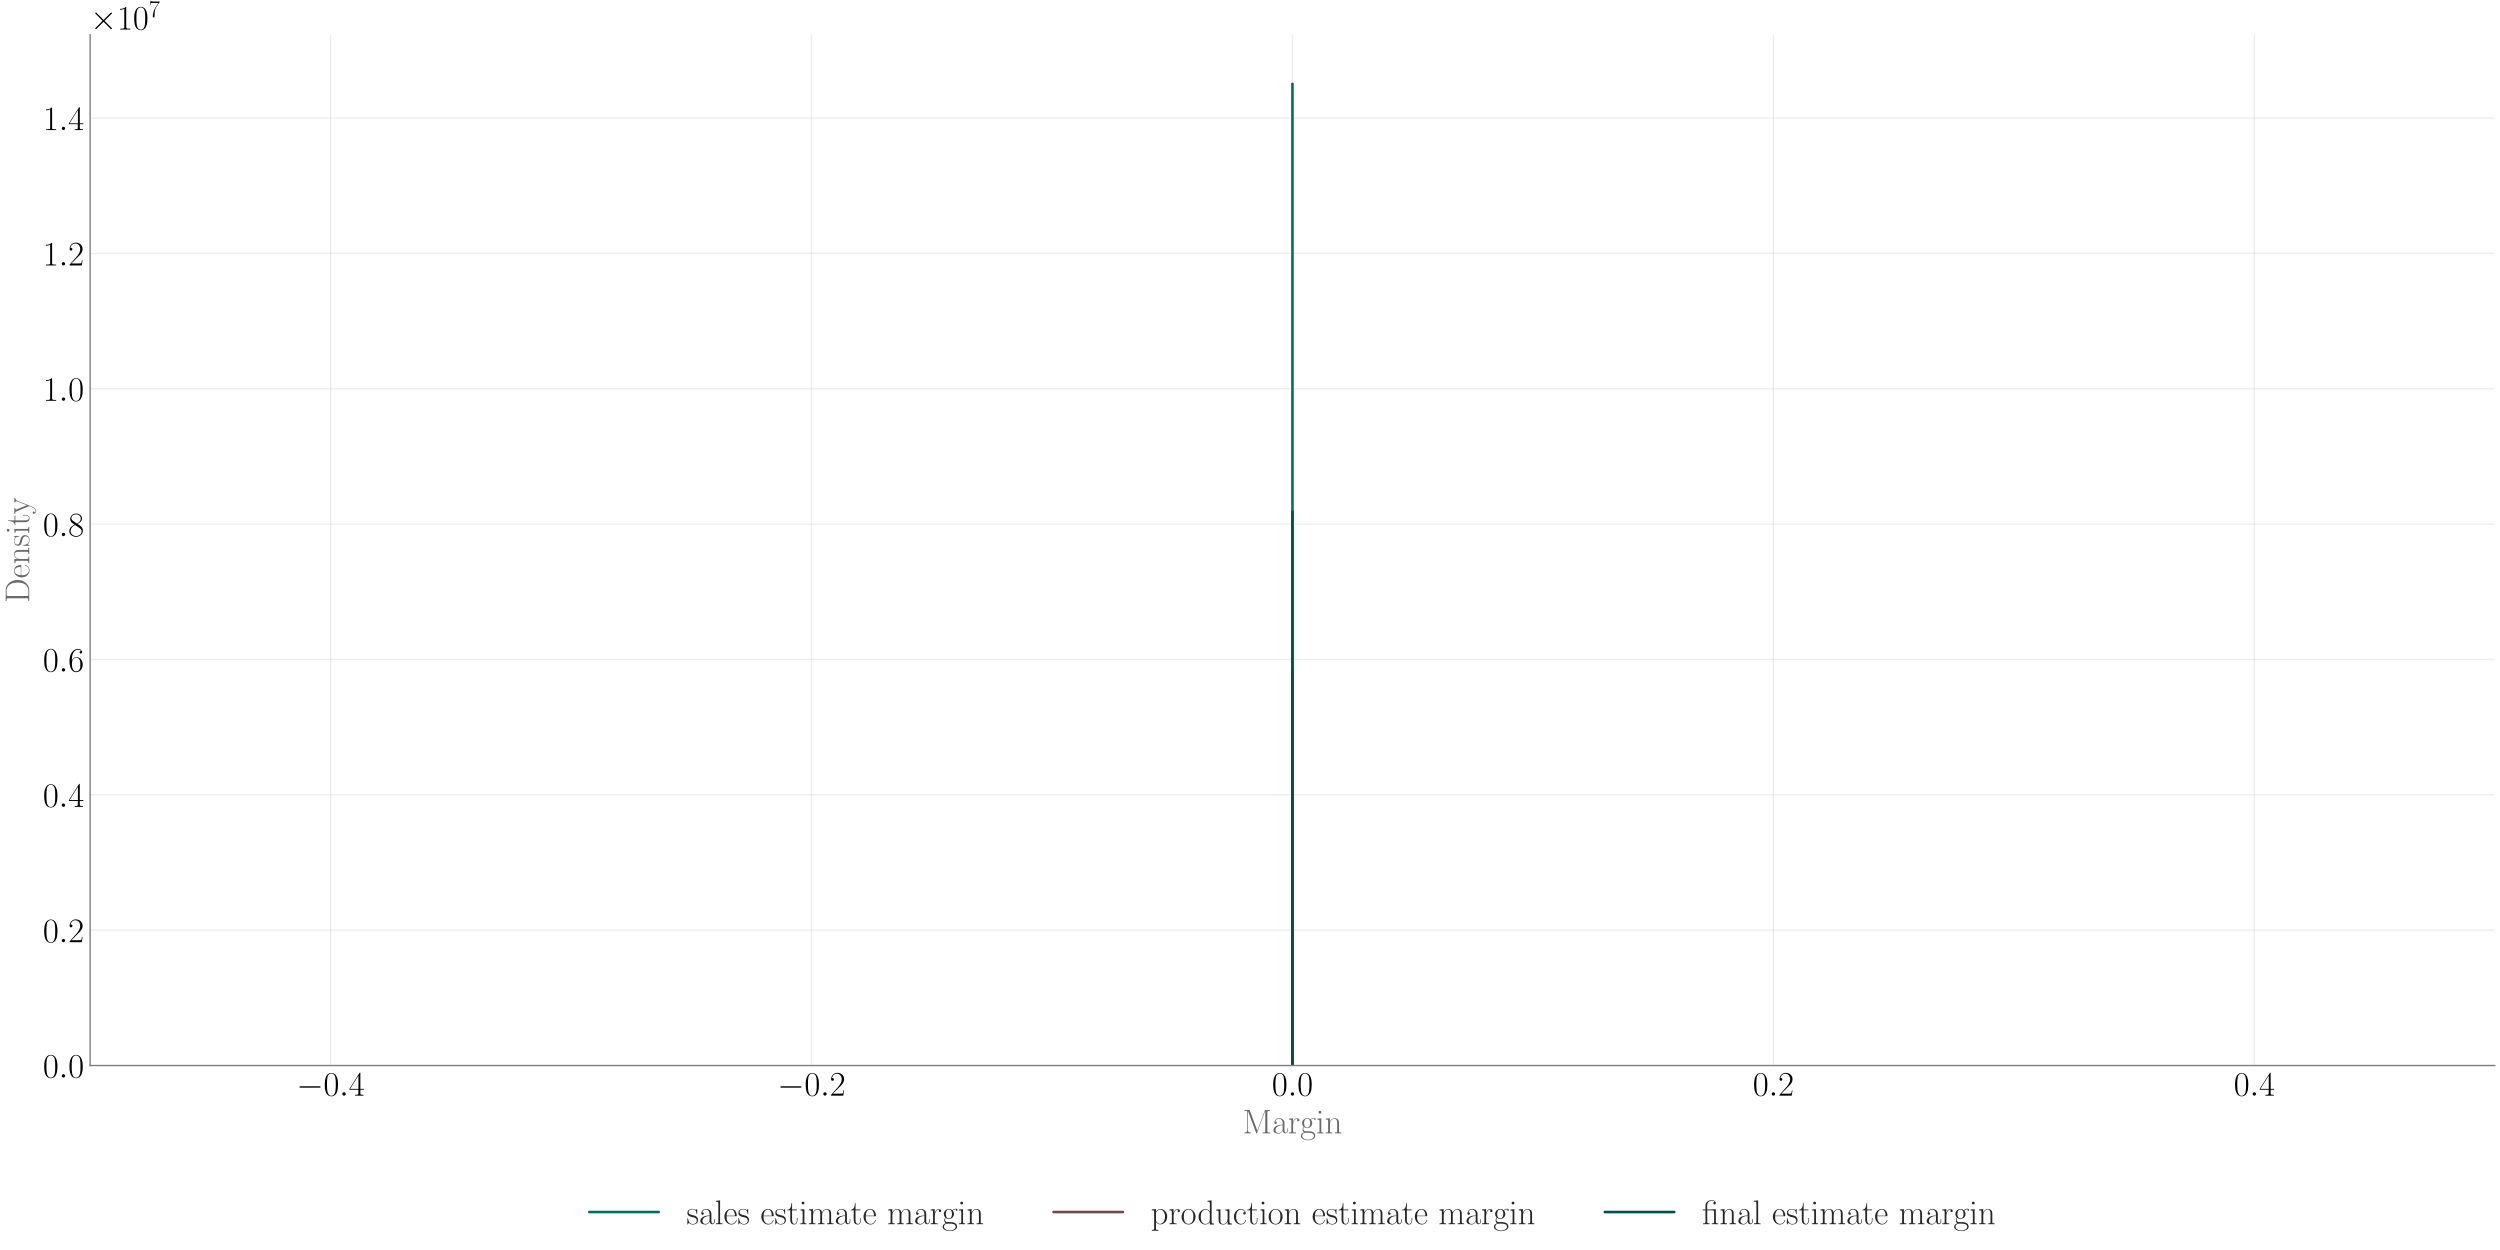
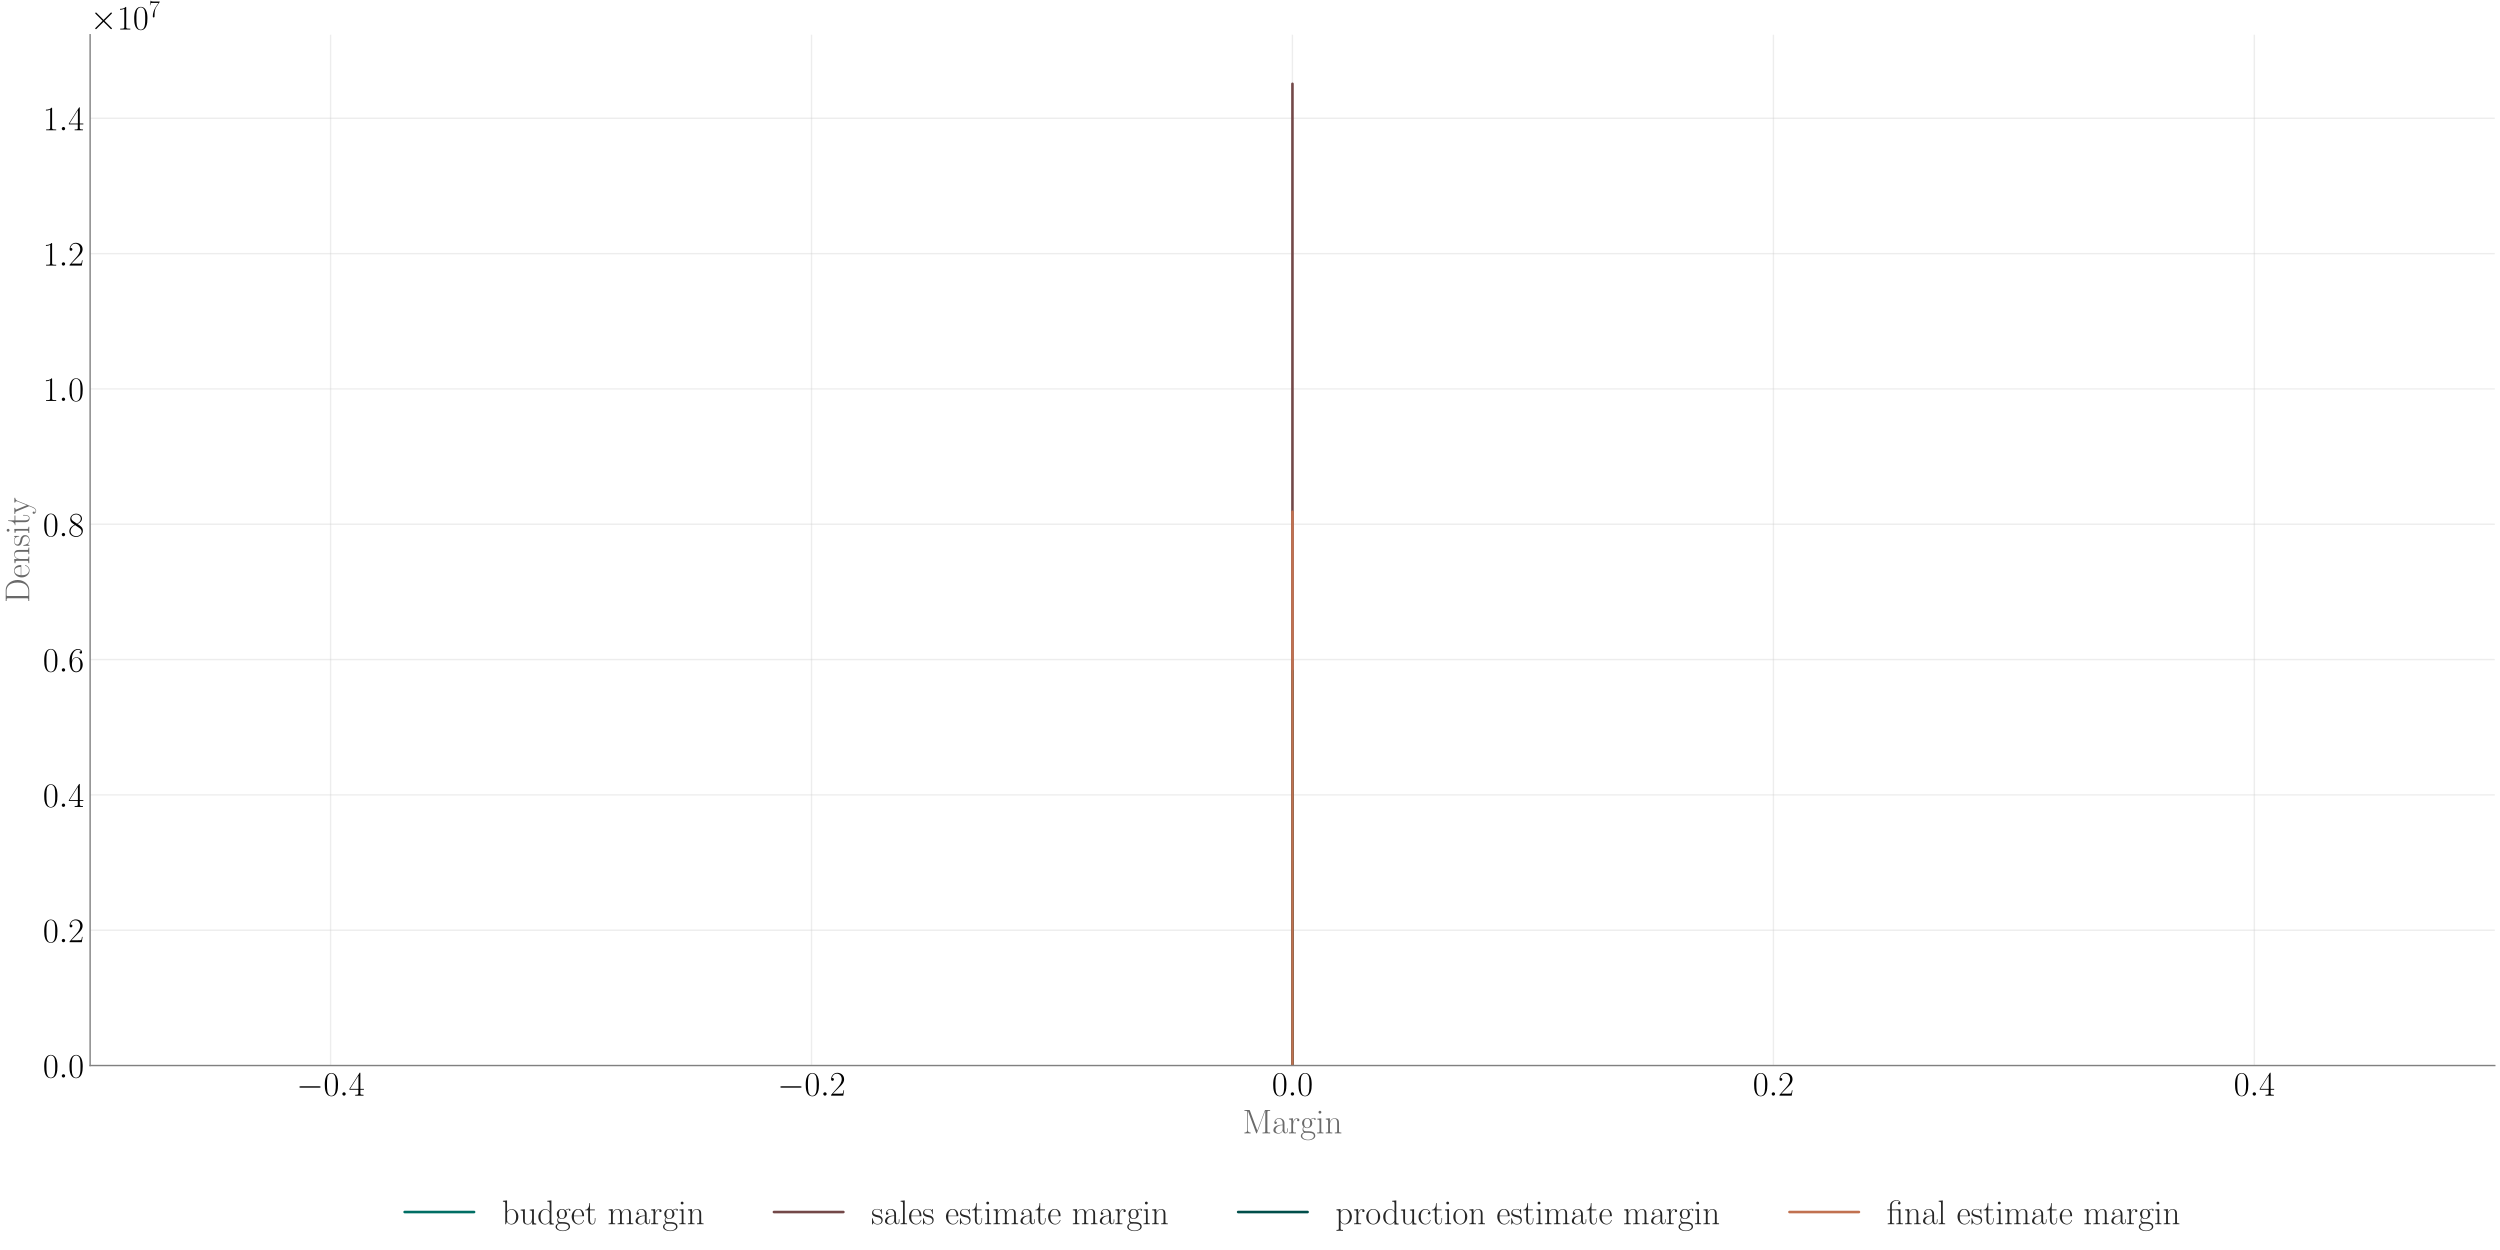
<svg xmlns="http://www.w3.org/2000/svg" xmlns:xlink="http://www.w3.org/1999/xlink" width="1440pt" height="720pt" viewBox="0 0 1440 720" version="1.1">
  <defs>
    <style type="text/css">*{stroke-linejoin: round; stroke-linecap: butt}</style>
  </defs>
  <g id="figure_1">
    <g id="patch_1">
      <path d="M 0 720  L 1440 720  L 1440 0  L 0 0  z " style="fill: #ffffff" />
    </g>
    <g id="axes_1">
      <g id="patch_2">
        <path d="M 51.908 613.75  L 1437 613.75  L 1437 20.004  L 51.908 20.004  z " style="fill: #ffffff" />
      </g>
      <g id="matplotlib.axis_1">
        <g id="xtick_1">
          <g id="line2d_1">
-             <path d="M 190.418 613.75  L 190.418 20.004  " clip-path="url(#p218912e0bc)" style="fill: none; stroke: #cccccc; stroke-opacity: 0.35; stroke-width: 0.8; stroke-linecap: round" />
+             <path d="M 190.418 613.75  L 190.418 20.004  " clip-path="url(#p9f48183633)" style="fill: none; stroke: #cccccc; stroke-opacity: 0.35; stroke-width: 0.8; stroke-linecap: round" />
          </g>
          <g id="text_1">
            <g transform="translate(170.8211 631.0865) scale(0.2 -0.2)">
              <defs>
                <path id="CMSY10-0" d="M 4218 1472  C 4326 1472 4442 1472 4442 1600  C 4442 1728 4326 1728 4218 1728  L 755 1728  C 646 1728 531 1728 531 1600  C 531 1472 646 1472 755 1472  L 4218 1472  z " transform="scale(0.015625)" />
                <path id="CMR17-30" d="M 2688 2025  C 2688 2416 2682 3080 2413 3591  C 2176 4039 1798 4198 1466 4198  C 1158 4198 768 4058 525 3597  C 269 3118 243 2524 243 2025  C 243 1661 250 1106 448 619  C 723 -39 1216 -128 1466 -128  C 1760 -128 2208 -7 2470 600  C 2662 1042 2688 1559 2688 2025  z M 1466 -26  C 1056 -26 813 325 723 812  C 653 1188 653 1738 653 2096  C 653 2588 653 2997 736 3387  C 858 3929 1216 4096 1466 4096  C 1728 4096 2067 3923 2189 3400  C 2272 3036 2278 2607 2278 2096  C 2278 1680 2278 1169 2202 792  C 2067 95 1690 -26 1466 -26  z " transform="scale(0.015625)" />
                <path id="CMMI12-3a" d="M 1178 307  C 1178 492 1024 619 870 619  C 685 619 557 466 557 313  C 557 128 710 0 864 0  C 1050 0 1178 153 1178 307  z " transform="scale(0.015625)" />
                <path id="CMR17-34" d="M 2150 4122  C 2150 4256 2144 4256 2029 4256  L 128 1254  L 128 1088  L 1779 1088  L 1779 457  C 1779 224 1766 160 1318 160  L 1197 160  L 1197 0  C 1402 0 1747 0 1965 0  C 2182 0 2528 0 2733 0  L 2733 160  L 2611 160  C 2163 160 2150 224 2150 457  L 2150 1088  L 2803 1088  L 2803 1254  L 2150 1254  L 2150 4122  z M 1798 3703  L 1798 1254  L 256 1254  L 1798 3703  z " transform="scale(0.015625)" />
              </defs>
              <use xlink:href="#CMSY10-0" transform="scale(0.996264)" />
              <use xlink:href="#CMR17-30" transform="translate(77.48747 0) scale(0.996264)" />
              <use xlink:href="#CMMI12-3a" transform="translate(123.1779 0) scale(0.996264)" />
              <use xlink:href="#CMR17-34" transform="translate(150.2751 0) scale(0.996264)" />
            </g>
          </g>
        </g>
        <g id="xtick_2">
          <g id="line2d_2">
-             <path d="M 467.436 613.75  L 467.436 20.004  " clip-path="url(#p218912e0bc)" style="fill: none; stroke: #cccccc; stroke-opacity: 0.35; stroke-width: 0.8; stroke-linecap: round" />
+             <path d="M 467.436 613.75  L 467.436 20.004  " clip-path="url(#p9f48183633)" style="fill: none; stroke: #cccccc; stroke-opacity: 0.35; stroke-width: 0.8; stroke-linecap: round" />
          </g>
          <g id="text_2">
            <g transform="translate(447.8393 631.0865) scale(0.2 -0.2)">
              <defs>
                <path id="CMR17-32" d="M 2669 989  L 2554 989  C 2490 536 2438 459 2413 420  C 2381 369 1920 369 1830 369  L 602 369  C 832 619 1280 1072 1824 1597  C 2214 1967 2669 2402 2669 3035  C 2669 3790 2067 4224 1395 4224  C 691 4224 262 3604 262 3030  C 262 2780 448 2748 525 2748  C 589 2748 781 2787 781 3010  C 781 3207 614 3264 525 3264  C 486 3264 448 3258 422 3245  C 544 3790 915 4058 1306 4058  C 1862 4058 2227 3617 2227 3035  C 2227 2479 1901 2000 1536 1584  L 262 146  L 262 0  L 2515 0  L 2669 989  z " transform="scale(0.015625)" />
              </defs>
              <use xlink:href="#CMSY10-0" transform="scale(0.996264)" />
              <use xlink:href="#CMR17-30" transform="translate(77.48747 0) scale(0.996264)" />
              <use xlink:href="#CMMI12-3a" transform="translate(123.1779 0) scale(0.996264)" />
              <use xlink:href="#CMR17-32" transform="translate(150.2751 0) scale(0.996264)" />
            </g>
          </g>
        </g>
        <g id="xtick_3">
          <g id="line2d_3">
-             <path d="M 744.454 613.75  L 744.454 20.004  " clip-path="url(#p218912e0bc)" style="fill: none; stroke: #cccccc; stroke-opacity: 0.35; stroke-width: 0.8; stroke-linecap: round" />
+             <path d="M 744.454 613.75  L 744.454 20.004  " clip-path="url(#p9f48183633)" style="fill: none; stroke: #cccccc; stroke-opacity: 0.35; stroke-width: 0.8; stroke-linecap: round" />
          </g>
          <g id="text_3">
            <g transform="translate(732.6063 631.0865) scale(0.2 -0.2)">
              <use xlink:href="#CMR17-30" transform="scale(0.996264)" />
              <use xlink:href="#CMMI12-3a" transform="translate(45.69048 0) scale(0.996264)" />
              <use xlink:href="#CMR17-30" transform="translate(72.78765 0) scale(0.996264)" />
            </g>
          </g>
        </g>
        <g id="xtick_4">
          <g id="line2d_4">
-             <path d="M 1021.472 613.75  L 1021.472 20.004  " clip-path="url(#p218912e0bc)" style="fill: none; stroke: #cccccc; stroke-opacity: 0.35; stroke-width: 0.8; stroke-linecap: round" />
+             <path d="M 1021.472 613.75  L 1021.472 20.004  " clip-path="url(#p9f48183633)" style="fill: none; stroke: #cccccc; stroke-opacity: 0.35; stroke-width: 0.8; stroke-linecap: round" />
          </g>
          <g id="text_4">
            <g transform="translate(1009.625 631.0865) scale(0.2 -0.2)">
              <use xlink:href="#CMR17-30" transform="scale(0.996264)" />
              <use xlink:href="#CMMI12-3a" transform="translate(45.69048 0) scale(0.996264)" />
              <use xlink:href="#CMR17-32" transform="translate(72.78765 0) scale(0.996264)" />
            </g>
          </g>
        </g>
        <g id="xtick_5">
          <g id="line2d_5">
-             <path d="M 1298.491 613.75  L 1298.491 20.004  " clip-path="url(#p218912e0bc)" style="fill: none; stroke: #cccccc; stroke-opacity: 0.35; stroke-width: 0.8; stroke-linecap: round" />
+             <path d="M 1298.491 613.75  L 1298.491 20.004  " clip-path="url(#p9f48183633)" style="fill: none; stroke: #cccccc; stroke-opacity: 0.35; stroke-width: 0.8; stroke-linecap: round" />
          </g>
          <g id="text_5">
            <g transform="translate(1286.643 631.0865) scale(0.2 -0.2)">
              <use xlink:href="#CMR17-30" transform="scale(0.996264)" />
              <use xlink:href="#CMMI12-3a" transform="translate(45.69048 0) scale(0.996264)" />
              <use xlink:href="#CMR17-34" transform="translate(72.78765 0) scale(0.996264)" />
            </g>
          </g>
        </g>
        <g id="text_6">
          <g style="fill: #696969" transform="translate(715.7426 652.7992) scale(0.2 -0.2)">
            <defs>
              <path id="CMR17-4d" d="M 1338 4224  C 1299 4320 1293 4320 1158 4320  L 339 4320  L 339 4160  C 781 4160 851 4160 851 3875  L 851 610  C 851 451 851 153 339 153  L 339 -13  C 486 0 755 0 915 0  C 1075 0 1344 0 1491 -13  L 1491 153  C 979 153 979 451 979 610  L 979 4135  L 986 4135  L 2490 89  C 2515 25 2528 -13 2579 -13  C 2630 -13 2643 25 2669 89  L 4186 4166  L 4192 4166  L 4192 438  C 4192 153 4122 153 3680 153  L 3680 -13  C 3853 0 4198 0 4384 0  C 4570 0 4922 0 5094 -13  L 5094 153  C 4653 153 4582 153 4582 438  L 4582 3875  C 4582 4160 4653 4160 5094 4160  L 5094 4320  L 4282 4320  C 4147 4320 4141 4314 4102 4218  L 2720 502  L 1338 4224  z " transform="scale(0.015625)" />
              <path id="CMR17-61" d="M 2304 1653  C 2304 2072 2304 2294 2035 2543  C 1798 2752 1523 2816 1306 2816  C 800 2816 435 2407 435 1971  C 435 1728 627 1728 666 1728  C 749 1728 896 1778 896 1954  C 896 2112 774 2181 666 2181  C 640 2181 608 2174 589 2168  C 723 2592 1069 2714 1293 2714  C 1613 2714 1965 2429 1965 1885  L 1965 1600  C 1587 1600 1133 1549 774 1357  C 371 1133 256 813 256 570  C 256 77 832 -64 1171 -64  C 1523 -64 1850 139 1990 511  C 2003 233 2182 -18 2464 -18  C 2598 -18 2938 70 2938 567  L 2938 920  L 2822 920  L 2822 562  C 2822 178 2650 128 2566 128  C 2304 128 2304 458 2304 738  L 2304 1653  z M 1965 870  C 1965 317 1568 38 1216 38  C 896 38 646 275 646 570  C 646 761 730 1100 1101 1305  C 1408 1478 1760 1504 1965 1504  L 1965 870  z " transform="scale(0.015625)" />
              <path id="CMR17-72" d="M 960 1497  C 960 2112 1222 2688 1702 2688  C 1747 2688 1792 2682 1837 2662  C 1837 2662 1696 2617 1696 2452  C 1696 2298 1818 2234 1914 2234  C 1990 2234 2131 2279 2131 2458  C 2131 2663 1926 2790 1709 2790  C 1222 2790 1011 2317 947 2093  L 941 2093  L 941 2790  L 198 2720  L 198 2554  C 576 2554 634 2515 634 2208  L 634 428  C 634 184 608 153 198 153  L 198 -13  C 352 0 646 0 813 0  C 998 0 1325 0 1498 -13  L 1498 153  C 1037 153 960 153 960 440  L 960 1497  z " transform="scale(0.015625)" />
              <path id="CMR17-67" d="M 710 1164  C 832 1068 1043 960 1299 960  C 1805 960 2240 1357 2240 1888  C 2240 2054 2189 2310 1997 2509  C 2176 2692 2438 2752 2586 2752  C 2611 2752 2650 2752 2682 2734  C 2656 2728 2598 2703 2598 2605  C 2598 2527 2656 2471 2739 2471  C 2835 2471 2886 2533 2886 2614  C 2886 2731 2790 2854 2586 2854  C 2330 2854 2106 2738 1926 2580  C 1734 2753 1504 2816 1299 2816  C 794 2816 358 2419 358 1888  C 358 1522 570 1292 634 1228  C 442 1004 442 743 442 711  C 442 545 506 302 723 168  C 390 85 128 -169 128 -486  C 128 -943 736 -1280 1466 -1280  C 2170 -1280 2803 -956 2803 -479  C 2803 384 1856 384 1363 384  C 1216 384 954 384 922 391  C 723 423 589 602 589 826  C 589 883 589 1024 710 1164  z M 1299 1068  C 736 1068 736 1760 736 1889  C 736 2016 736 2708 1299 2708  C 1862 2708 1862 2016 1862 1889  C 1862 1760 1862 1068 1299 1068  z M 1466 -1171  C 826 -1171 384 -835 384 -486  C 384 -289 493 -105 634 -4  C 794 104 858 104 1293 104  C 1818 104 2547 104 2547 -486  C 2547 -835 2106 -1171 1466 -1171  z " transform="scale(0.015625)" />
              <path id="CMR17-69" d="M 992 3909  C 992 4049 877 4170 730 4170  C 589 4170 467 4056 467 3909  C 467 3769 582 3648 730 3648  C 870 3648 992 3763 992 3909  z M 243 2706  L 243 2541  C 602 2541 653 2502 653 2197  L 653 427  C 653 184 627 153 218 153  L 218 -13  C 371 0 646 0 806 0  C 960 0 1222 0 1370 -13  L 1370 153  C 992 153 979 191 979 420  L 979 2776  L 243 2706  z " transform="scale(0.015625)" />
              <path id="CMR17-6e" d="M 2656 1933  C 2656 2259 2592 2790 1837 2790  C 1331 2790 1069 2400 973 2144  L 966 2144  L 966 2790  L 211 2720  L 211 2554  C 589 2554 646 2515 646 2208  L 646 428  C 646 184 621 153 211 153  L 211 -13  C 365 0 646 0 813 0  C 979 0 1267 0 1421 -13  L 1421 153  C 1011 153 986 178 986 428  L 986 1658  C 986 2247 1344 2688 1792 2688  C 2266 2688 2317 2266 2317 1958  L 2317 428  C 2317 184 2291 153 1882 153  L 1882 -13  C 2035 0 2317 0 2483 0  C 2650 0 2938 0 3091 -13  L 3091 153  C 2682 153 2656 178 2656 428  L 2656 1933  z " transform="scale(0.015625)" />
            </defs>
            <use xlink:href="#CMR17-4d" transform="scale(0.996264)" />
            <use xlink:href="#CMR17-61" transform="translate(84.68694 0) scale(0.996264)" />
            <use xlink:href="#CMR17-72" transform="translate(130.3774 0) scale(0.996264)" />
            <use xlink:href="#CMR17-67" transform="translate(165.6582 0) scale(0.996264)" />
            <use xlink:href="#CMR17-69" transform="translate(211.3487 0) scale(0.996264)" />
            <use xlink:href="#CMR17-6e" transform="translate(236.2197 0) scale(0.996264)" />
          </g>
        </g>
      </g>
      <g id="matplotlib.axis_2">
        <g id="ytick_1">
          <g id="line2d_6">
-             <path d="M 51.908 613.75  L 1437 613.75  " clip-path="url(#p218912e0bc)" style="fill: none; stroke: #cccccc; stroke-opacity: 0.35; stroke-width: 0.8; stroke-linecap: round" />
+             <path d="M 51.908 613.75  L 1437 613.75  " clip-path="url(#p9f48183633)" style="fill: none; stroke: #cccccc; stroke-opacity: 0.35; stroke-width: 0.8; stroke-linecap: round" />
          </g>
          <g id="text_7">
            <g transform="translate(24.71287 620.6681) scale(0.2 -0.2)">
              <use xlink:href="#CMR17-30" transform="scale(0.996264)" />
              <use xlink:href="#CMMI12-3a" transform="translate(45.69048 0) scale(0.996264)" />
              <use xlink:href="#CMR17-30" transform="translate(72.78765 0) scale(0.996264)" />
            </g>
          </g>
        </g>
        <g id="ytick_2">
          <g id="line2d_7">
-             <path d="M 51.908 535.788  L 1437 535.788  " clip-path="url(#p218912e0bc)" style="fill: none; stroke: #cccccc; stroke-opacity: 0.35; stroke-width: 0.8; stroke-linecap: round" />
+             <path d="M 51.908 535.804  L 1437 535.804  " clip-path="url(#p9f48183633)" style="fill: none; stroke: #cccccc; stroke-opacity: 0.35; stroke-width: 0.8; stroke-linecap: round" />
          </g>
          <g id="text_8">
-             <g transform="translate(24.71287 542.7062) scale(0.2 -0.2)">
+             <g transform="translate(24.71287 542.7229) scale(0.2 -0.2)">
              <use xlink:href="#CMR17-30" transform="scale(0.996264)" />
              <use xlink:href="#CMMI12-3a" transform="translate(45.69048 0) scale(0.996264)" />
              <use xlink:href="#CMR17-32" transform="translate(72.78765 0) scale(0.996264)" />
            </g>
          </g>
        </g>
        <g id="ytick_3">
          <g id="line2d_8">
-             <path d="M 51.908 457.826  L 1437 457.826  " clip-path="url(#p218912e0bc)" style="fill: none; stroke: #cccccc; stroke-opacity: 0.35; stroke-width: 0.8; stroke-linecap: round" />
+             <path d="M 51.908 457.859  L 1437 457.859  " clip-path="url(#p9f48183633)" style="fill: none; stroke: #cccccc; stroke-opacity: 0.35; stroke-width: 0.8; stroke-linecap: round" />
          </g>
          <g id="text_9">
-             <g transform="translate(24.71287 464.7444) scale(0.2 -0.2)">
+             <g transform="translate(24.71287 464.7777) scale(0.2 -0.2)">
              <use xlink:href="#CMR17-30" transform="scale(0.996264)" />
              <use xlink:href="#CMMI12-3a" transform="translate(45.69048 0) scale(0.996264)" />
              <use xlink:href="#CMR17-34" transform="translate(72.78765 0) scale(0.996264)" />
            </g>
          </g>
        </g>
        <g id="ytick_4">
          <g id="line2d_9">
-             <path d="M 51.908 379.864  L 1437 379.864  " clip-path="url(#p218912e0bc)" style="fill: none; stroke: #cccccc; stroke-opacity: 0.35; stroke-width: 0.8; stroke-linecap: round" />
+             <path d="M 51.908 379.914  L 1437 379.914  " clip-path="url(#p9f48183633)" style="fill: none; stroke: #cccccc; stroke-opacity: 0.35; stroke-width: 0.8; stroke-linecap: round" />
          </g>
          <g id="text_10">
-             <g transform="translate(24.71287 386.7826) scale(0.2 -0.2)">
+             <g transform="translate(24.71287 386.8325) scale(0.2 -0.2)">
              <defs>
                <path id="CMR17-36" d="M 678 2176  C 678 3690 1395 4032 1811 4032  C 1946 4032 2272 4009 2400 3776  C 2298 3776 2106 3776 2106 3553  C 2106 3381 2246 3323 2336 3323  C 2394 3323 2566 3348 2566 3560  C 2566 3954 2246 4179 1805 4179  C 1043 4179 243 3390 243 1984  C 243 253 966 -128 1478 -128  C 2099 -128 2688 427 2688 1283  C 2688 2081 2170 2662 1517 2662  C 1126 2662 838 2407 678 1960  L 678 2176  z M 1478 25  C 691 25 691 1200 691 1436  C 691 1896 909 2560 1504 2560  C 1613 2560 1926 2560 2138 2120  C 2253 1870 2253 1609 2253 1289  C 2253 944 2253 690 2118 434  C 1978 171 1773 25 1478 25  z " transform="scale(0.015625)" />
              </defs>
              <use xlink:href="#CMR17-30" transform="scale(0.996264)" />
              <use xlink:href="#CMMI12-3a" transform="translate(45.69048 0) scale(0.996264)" />
              <use xlink:href="#CMR17-36" transform="translate(72.78765 0) scale(0.996264)" />
            </g>
          </g>
        </g>
        <g id="ytick_5">
          <g id="line2d_10">
-             <path d="M 51.908 301.902  L 1437 301.902  " clip-path="url(#p218912e0bc)" style="fill: none; stroke: #cccccc; stroke-opacity: 0.35; stroke-width: 0.8; stroke-linecap: round" />
+             <path d="M 51.908 301.969  L 1437 301.969  " clip-path="url(#p9f48183633)" style="fill: none; stroke: #cccccc; stroke-opacity: 0.35; stroke-width: 0.8; stroke-linecap: round" />
          </g>
          <g id="text_11">
-             <g transform="translate(24.71287 308.8208) scale(0.2 -0.2)">
+             <g transform="translate(24.71287 308.8873) scale(0.2 -0.2)">
              <defs>
                <path id="CMR17-38" d="M 1741 2264  C 2144 2467 2554 2773 2554 3263  C 2554 3841 1990 4179 1472 4179  C 890 4179 378 3759 378 3180  C 378 3021 416 2747 666 2505  C 730 2442 998 2251 1171 2130  C 883 1983 211 1634 211 934  C 211 279 838 -128 1459 -128  C 2144 -128 2720 362 2720 1010  C 2720 1590 2330 1857 2074 2029  L 1741 2264  z M 902 2822  C 851 2854 595 3051 595 3351  C 595 3739 998 4032 1459 4032  C 1965 4032 2336 3676 2336 3262  C 2336 2669 1670 2331 1638 2331  C 1632 2331 1626 2331 1574 2370  L 902 2822  z M 2080 1519  C 2176 1449 2483 1240 2483 851  C 2483 381 2010 25 1472 25  C 890 25 448 438 448 940  C 448 1443 838 1862 1280 2060  L 2080 1519  z " transform="scale(0.015625)" />
              </defs>
              <use xlink:href="#CMR17-30" transform="scale(0.996264)" />
              <use xlink:href="#CMMI12-3a" transform="translate(45.69048 0) scale(0.996264)" />
              <use xlink:href="#CMR17-38" transform="translate(72.78765 0) scale(0.996264)" />
            </g>
          </g>
        </g>
        <g id="ytick_6">
          <g id="line2d_11">
-             <path d="M 51.908 223.94  L 1437 223.94  " clip-path="url(#p218912e0bc)" style="fill: none; stroke: #cccccc; stroke-opacity: 0.35; stroke-width: 0.8; stroke-linecap: round" />
+             <path d="M 51.908 224.024  L 1437 224.024  " clip-path="url(#p9f48183633)" style="fill: none; stroke: #cccccc; stroke-opacity: 0.35; stroke-width: 0.8; stroke-linecap: round" />
          </g>
          <g id="text_12">
-             <g transform="translate(24.71287 230.859) scale(0.2 -0.2)">
+             <g transform="translate(24.71287 230.9421) scale(0.2 -0.2)">
              <defs>
                <path id="CMR17-31" d="M 1702 4058  C 1702 4192 1696 4192 1606 4192  C 1357 3916 979 3827 621 3827  C 602 3827 570 3827 563 3808  C 557 3795 557 3782 557 3648  C 755 3648 1088 3686 1344 3839  L 1344 461  C 1344 236 1331 160 781 160  L 589 160  L 589 0  C 896 0 1216 0 1523 0  C 1830 0 2150 0 2458 0  L 2458 160  L 2266 160  C 1715 160 1702 230 1702 458  L 1702 4058  z " transform="scale(0.015625)" />
              </defs>
              <use xlink:href="#CMR17-31" transform="scale(0.996264)" />
              <use xlink:href="#CMMI12-3a" transform="translate(45.69048 0) scale(0.996264)" />
              <use xlink:href="#CMR17-30" transform="translate(72.78765 0) scale(0.996264)" />
            </g>
          </g>
        </g>
        <g id="ytick_7">
          <g id="line2d_12">
-             <path d="M 51.908 145.979  L 1437 145.979  " clip-path="url(#p218912e0bc)" style="fill: none; stroke: #cccccc; stroke-opacity: 0.35; stroke-width: 0.8; stroke-linecap: round" />
+             <path d="M 51.908 146.078  L 1437 146.078  " clip-path="url(#p9f48183633)" style="fill: none; stroke: #cccccc; stroke-opacity: 0.35; stroke-width: 0.8; stroke-linecap: round" />
          </g>
          <g id="text_13">
-             <g transform="translate(24.71287 152.8972) scale(0.2 -0.2)">
+             <g transform="translate(24.71287 152.9969) scale(0.2 -0.2)">
              <use xlink:href="#CMR17-31" transform="scale(0.996264)" />
              <use xlink:href="#CMMI12-3a" transform="translate(45.69048 0) scale(0.996264)" />
              <use xlink:href="#CMR17-32" transform="translate(72.78765 0) scale(0.996264)" />
            </g>
          </g>
        </g>
        <g id="ytick_8">
          <g id="line2d_13">
-             <path d="M 51.908 68.017  L 1437 68.017  " clip-path="url(#p218912e0bc)" style="fill: none; stroke: #cccccc; stroke-opacity: 0.35; stroke-width: 0.8; stroke-linecap: round" />
+             <path d="M 51.908 68.133  L 1437 68.133  " clip-path="url(#p9f48183633)" style="fill: none; stroke: #cccccc; stroke-opacity: 0.35; stroke-width: 0.8; stroke-linecap: round" />
          </g>
          <g id="text_14">
-             <g transform="translate(24.71287 74.93537) scale(0.2 -0.2)">
+             <g transform="translate(24.71287 75.05175) scale(0.2 -0.2)">
              <use xlink:href="#CMR17-31" transform="scale(0.996264)" />
              <use xlink:href="#CMMI12-3a" transform="translate(45.69048 0) scale(0.996264)" />
              <use xlink:href="#CMR17-34" transform="translate(72.78765 0) scale(0.996264)" />
            </g>
          </g>
        </g>
        <g id="text_15">
          <g style="fill: #696969" transform="translate(16.83724 347.2187) rotate(-90) scale(0.2 -0.2)">
            <defs>
              <path id="CMR17-44" d="M 333 4352  L 333 4186  C 774 4186 845 4186 845 3900  L 845 452  C 845 166 774 166 333 166  L 333 0  L 2368 0  C 3398 0 4224 943 4224 2141  C 4224 3346 3411 4352 2368 4352  L 333 4352  z M 1523 166  C 1267 166 1254 197 1254 414  L 1254 3938  C 1254 4155 1267 4186 1523 4186  L 2240 4186  C 2771 4186 3750 3874 3750 2141  C 3750 1242 3488 879 3366 707  C 3213 510 2848 166 2240 166  L 1523 166  z " transform="scale(0.015625)" />
              <path id="CMR17-65" d="M 2438 1472  C 2464 1498 2464 1511 2464 1576  C 2464 2238 2118 2816 1389 2816  C 710 2816 173 2169 173 1383  C 173 551 781 -64 1459 -64  C 2176 -64 2458 607 2458 740  C 2458 784 2419 784 2406 784  C 2362 784 2355 771 2330 696  C 2189 265 1837 51 1504 51  C 1229 51 954 203 781 480  C 582 803 582 1176 582 1472  L 2438 1472  z M 589 1568  C 634 2505 1126 2714 1382 2714  C 1818 2714 2112 2297 2118 1568  L 589 1568  z " transform="scale(0.015625)" />
              <path id="CMR17-73" d="M 1978 2697  C 1978 2813 1971 2819 1933 2819  C 1907 2819 1901 2813 1824 2717  C 1805 2691 1747 2626 1728 2601  C 1523 2819 1235 2819 1126 2819  C 416 2819 160 2447 160 2076  C 160 1498 813 1365 998 1325  C 1402 1243 1542 1217 1677 1101  C 1760 1025 1901 884 1901 654  C 1901 384 1747 38 1158 38  C 602 38 403 460 288 1021  C 269 1110 269 1117 218 1117  C 166 1117 160 1110 160 983  L 160 63  C 160 -51 166 -58 205 -58  C 237 -58 243 -51 275 0  C 314 57 410 211 448 276  C 576 103 800 -64 1158 -64  C 1792 -64 2131 283 2131 784  C 2131 1112 1958 1285 1875 1362  C 1683 1561 1459 1606 1190 1657  C 838 1735 390 1825 390 2217  C 390 2383 480 2737 1126 2737  C 1811 2737 1850 2094 1862 1888  C 1869 1856 1901 1849 1920 1849  C 1978 1849 1978 1869 1978 1978  L 1978 2697  z " transform="scale(0.015625)" />
              <path id="CMR17-74" d="M 966 2560  L 1862 2560  L 1862 2725  L 966 2725  L 966 3904  L 851 3904  C 838 3245 614 2668 70 2668  L 70 2560  L 627 2560  L 627 771  C 627 650 627 -64 1370 -64  C 1747 -64 1965 306 1965 777  L 1965 1140  L 1850 1140  L 1850 783  C 1850 344 1677 51 1408 51  C 1222 51 966 178 966 758  L 966 2560  z " transform="scale(0.015625)" />
              <path id="CMR17-79" d="M 2496 2197  C 2656 2586 2944 2586 3034 2586  L 3034 2752  C 2912 2752 2752 2752 2630 2752  C 2496 2752 2285 2752 2157 2758  L 2157 2592  C 2400 2573 2406 2394 2406 2343  C 2406 2280 2394 2248 2362 2171  L 1664 449  L 902 2306  C 870 2382 870 2426 870 2433  C 870 2573 1018 2586 1171 2586  L 1171 2758  C 1018 2752 742 2752 582 2752  C 410 2752 205 2752 64 2758  L 64 2586  C 410 2586 448 2554 531 2350  L 1485 15  C 1197 -738 1030 -1178 627 -1178  C 557 -1178 397 -1159 282 -1044  C 429 -1031 493 -942 493 -833  C 493 -725 416 -629 288 -629  C 147 -629 77 -725 77 -840  C 77 -1095 339 -1280 627 -1280  C 998 -1280 1229 -922 1357 -604  L 2496 2197  z " transform="scale(0.015625)" />
            </defs>
            <use xlink:href="#CMR17-44" transform="scale(0.996264)" />
            <use xlink:href="#CMR17-65" transform="translate(70.39356 0) scale(0.996264)" />
            <use xlink:href="#CMR17-6e" transform="translate(110.8792 0) scale(0.996264)" />
            <use xlink:href="#CMR17-73" transform="translate(161.7746 0) scale(0.996264)" />
            <use xlink:href="#CMR17-69" transform="translate(197.5759 0) scale(0.996264)" />
            <use xlink:href="#CMR17-74" transform="translate(222.447 0) scale(0.996264)" />
            <use xlink:href="#CMR17-79" transform="translate(255.1253 0) scale(0.996264)" />
          </g>
        </g>
        <g id="text_16">
          <g transform="translate(51.9085 17.00424) scale(0.2 -0.2)">
            <defs>
              <path id="CMSY10-2" d="M 2490 1785  L 1210 3059  C 1133 3136 1120 3148 1069 3148  C 1005 3148 941 3091 941 3020  C 941 2976 954 2963 1024 2892  L 2304 1606  L 1024 320  C 954 249 941 236 941 192  C 941 121 1005 64 1069 64  C 1120 64 1133 76 1210 153  L 2483 1427  L 3808 102  C 3821 96 3866 64 3904 64  C 3981 64 4032 121 4032 192  C 4032 204 4032 230 4013 262  C 4006 275 2989 1280 2669 1606  L 3840 2777  C 3872 2816 3968 2899 4000 2937  C 4006 2950 4032 2976 4032 3020  C 4032 3091 3981 3148 3904 3148  C 3853 3148 3827 3123 3757 3052  L 2490 1785  z " transform="scale(0.015625)" />
              <path id="CMR17-37" d="M 2886 3941  L 2886 4081  L 1382 4081  C 634 4081 621 4165 595 4288  L 480 4288  L 294 3094  L 410 3094  C 429 3215 474 3540 550 3661  C 589 3712 1062 3712 1171 3712  L 2579 3712  L 1869 2661  C 1395 1954 1069 999 1069 165  C 1069 89 1069 -128 1299 -128  C 1530 -128 1530 89 1530 171  L 1530 465  C 1530 1508 1709 2196 2003 2636  L 2886 3941  z " transform="scale(0.015625)" />
            </defs>
            <use xlink:href="#CMSY10-2" transform="scale(0.996264)" />
            <use xlink:href="#CMR17-31" transform="translate(77.48747 0) scale(0.996264)" />
            <use xlink:href="#CMR17-30" transform="translate(123.1779 0) scale(0.996264)" />
            <use xlink:href="#CMR17-37" transform="translate(168.8684 36.15364) scale(0.697382)" />
          </g>
        </g>
      </g>
      <g id="line2d_14">
-         <path d="M 744.454 613.739  L 744.454 396.733  L 744.454 48.278  L 744.455 613.75  L 744.456 613.742  " clip-path="url(#p218912e0bc)" style="fill: none; stroke: #006e64; stroke-width: 1.5; stroke-linecap: round" />
+         <path d="M 744.453 613.711  L 744.454 496.247  L 744.453 613.75  L 744.456 613.716  " clip-path="url(#p9f48183633)" style="fill: none; stroke: #006e64; stroke-width: 1.5; stroke-linecap: round" />
      </g>
      <g id="line2d_15">
-         <path d="M 744.453 613.749  L 744.454 600.645  L 744.454 386.438  L 744.456 613.74  L 744.456 613.74  " clip-path="url(#p218912e0bc)" style="fill: none; stroke: #734848; stroke-width: 1.5; stroke-linecap: round" />
+         <path d="M 744.454 613.739  L 744.454 396.727  L 744.454 48.278  L 744.455 613.75  L 744.456 613.742  " clip-path="url(#p9f48183633)" style="fill: none; stroke: #734848; stroke-width: 1.5; stroke-linecap: round" />
      </g>
      <g id="line2d_16">
-         <path d="M 744.453 613.748  L 744.454 590.394  L 744.454 294.823  L 744.455 613.75  L 744.456 613.741  " clip-path="url(#p218912e0bc)" style="fill: none; stroke: #004e4a; stroke-width: 1.5; stroke-linecap: round" />
+         <path d="M 744.453 613.749  L 744.454 600.65  L 744.454 386.417  L 744.456 613.74  L 744.456 613.74  " clip-path="url(#p9f48183633)" style="fill: none; stroke: #004e4a; stroke-width: 1.5; stroke-linecap: round" />
+       </g>
+       <g id="line2d_17">
+         <path d="M 744.453 613.748  L 744.454 590.403  L 744.454 294.791  L 744.455 613.75  L 744.456 613.741  " clip-path="url(#p9f48183633)" style="fill: none; stroke: #c17150; stroke-width: 1.5; stroke-linecap: round" />
      </g>
      <g id="patch_3">
        <path d="M 51.908 613.75  L 51.908 20.004  " style="fill: none; stroke: #808080; stroke-width: 0.8; stroke-linejoin: miter; stroke-linecap: square" />
      </g>
      <g id="patch_4">
        <path d="M 51.908 613.75  L 1437 613.75  " style="fill: none; stroke: #808080; stroke-width: 0.8; stroke-linejoin: miter; stroke-linecap: square" />
      </g>
      <g id="legend_1">
        <g id="patch_5">
-           <path d="M 335.427 717  L 1153.482 717  Q 1157.482 717 1157.482 713  L 1157.482 687.124  Q 1157.482 683.124 1153.482 683.124  L 335.427 683.124  Q 331.427 683.124 331.427 687.124  L 331.427 713  Q 331.427 717 335.427 717  z " style="fill: #ffffff; opacity: 0.8" />
-         </g>
-         <g id="line2d_17">
-           <path d="M 339.427 698.124  L 359.427 698.124  L 379.427 698.124  " style="fill: none; stroke: #006e64; stroke-width: 1.5; stroke-linecap: round" />
+           <path d="M 229.07 717  L 1259.838 717  Q 1263.838 717 1263.838 713  L 1263.838 687.124  Q 1263.838 683.124 1259.838 683.124  L 229.07 683.124  Q 225.07 683.124 225.07 687.124  L 225.07 713  Q 225.07 717 229.07 717  z " style="fill: #ffffff; opacity: 0.8" />
+         </g>
+         <g id="line2d_18">
+           <path d="M 233.07 698.124  L 253.07 698.124  L 273.07 698.124  " style="fill: none; stroke: #006e64; stroke-width: 1.5; stroke-linecap: round" />
        </g>
        <g id="text_17">
-           <g style="fill: #262626" transform="translate(395.4265 705.1241) scale(0.2 -0.2)">
+           <g style="fill: #262626" transform="translate(289.0699 705.1241) scale(0.2 -0.2)">
+             <defs>
+               <path id="CMR17-62" d="M 960 4396  L 198 4326  L 198 4160  C 576 4160 634 4122 634 3817  L 634 -13  L 749 -13  L 934 441  C 1120 141 1395 -64 1766 -64  C 2406 -64 3053 500 3053 1370  C 3053 2188 2477 2790 1830 2790  C 1434 2790 1152 2579 960 2330  L 960 4396  z M 973 2004  C 973 2118 973 2138 1062 2272  C 1312 2657 1670 2688 1792 2688  C 1984 2688 2643 2585 2643 1376  C 2643 108 1888 38 1734 38  C 1536 38 1248 114 1043 486  C 973 608 973 621 973 735  L 973 2004  z " transform="scale(0.015625)" />
+               <path id="CMR17-75" d="M 1882 2693  L 1882 2528  C 2259 2528 2317 2489 2317 2186  L 2317 1032  C 2317 500 2029 38 1555 38  C 1030 38 986 348 986 678  L 986 2763  L 211 2693  L 211 2528  C 467 2528 640 2528 646 2274  L 646 1058  C 646 633 646 361 813 183  C 896 101 1056 -64 1517 -64  C 2061 -64 2272 377 2323 506  L 2330 506  L 2330 -63  L 3091 -63  L 3091 128  C 2714 128 2656 166 2656 473  L 2656 2763  L 1882 2693  z " transform="scale(0.015625)" />
+               <path id="CMR17-64" d="M 1869 4326  L 1869 4160  C 2246 4160 2304 4122 2304 3820  L 2304 2345  C 2278 2377 2016 2790 1498 2790  C 845 2790 211 2208 211 1364  C 211 525 806 -64 1434 -64  C 1978 -64 2259 337 2291 380  L 2291 -63  L 3066 -63  L 3066 128  C 2688 128 2630 166 2630 473  L 2630 4396  L 1869 4326  z M 2291 755  C 2291 563 2176 390 2029 262  C 1811 70 1594 38 1472 38  C 1286 38 621 134 621 1356  C 621 2612 1363 2688 1530 2688  C 1824 2688 2061 2522 2208 2291  C 2291 2157 2291 2138 2291 2023  L 2291 755  z " transform="scale(0.015625)" />
+               <path id="CMR17-6d" d="M 4326 1933  C 4326 2252 4269 2790 3507 2790  C 3072 2790 2771 2496 2656 2151  L 2650 2151  C 2573 2676 2195 2790 1837 2790  C 1331 2790 1069 2400 973 2144  L 966 2144  L 966 2790  L 211 2720  L 211 2554  C 589 2554 646 2515 646 2208  L 646 428  C 646 184 621 153 211 153  L 211 -13  C 365 0 646 0 813 0  C 979 0 1267 0 1421 -13  L 1421 153  C 1011 153 986 178 986 428  L 986 1658  C 986 2247 1344 2688 1792 2688  C 2266 2688 2317 2266 2317 1958  L 2317 428  C 2317 184 2291 153 1882 153  L 1882 -13  C 2035 0 2317 0 2483 0  C 2650 0 2938 0 3091 -13  L 3091 153  C 2682 153 2656 178 2656 428  L 2656 1658  C 2656 2247 3014 2688 3462 2688  C 3936 2688 3987 2266 3987 1958  L 3987 428  C 3987 184 3962 153 3552 153  L 3552 -13  C 3706 0 3987 0 4154 0  C 4320 0 4608 0 4762 -13  L 4762 153  C 4352 153 4326 178 4326 428  L 4326 1933  z " transform="scale(0.015625)" />
+             </defs>
+             <use xlink:href="#CMR17-62" transform="scale(0.996264)" />
+             <use xlink:href="#CMR17-75" transform="translate(50.89537 0) scale(0.996264)" />
+             <use xlink:href="#CMR17-64" transform="translate(101.7907 0) scale(0.996264)" />
+             <use xlink:href="#CMR17-67" transform="translate(152.6861 0) scale(0.996264)" />
+             <use xlink:href="#CMR17-65" transform="translate(198.3766 0) scale(0.996264)" />
+             <use xlink:href="#CMR17-74" transform="translate(238.8622 0) scale(0.996264)" />
+             <use xlink:href="#CMR17-6d" transform="translate(304.219 0) scale(0.996264)" />
+             <use xlink:href="#CMR17-61" transform="translate(381.1386 0) scale(0.996264)" />
+             <use xlink:href="#CMR17-72" transform="translate(426.829 0) scale(0.996264)" />
+             <use xlink:href="#CMR17-67" transform="translate(462.1098 0) scale(0.996264)" />
+             <use xlink:href="#CMR17-69" transform="translate(507.8003 0) scale(0.996264)" />
+             <use xlink:href="#CMR17-6e" transform="translate(532.6714 0) scale(0.996264)" />
+           </g>
+         </g>
+         <g id="line2d_19">
+           <path d="M 445.783 698.124  L 465.783 698.124  L 485.783 698.124  " style="fill: none; stroke: #734848; stroke-width: 1.5; stroke-linecap: round" />
+         </g>
+         <g id="text_18">
+           <g style="fill: #262626" transform="translate(501.7832 705.1241) scale(0.2 -0.2)">
            <defs>
              <path id="CMR17-6c" d="M 979 4396  L 218 4326  L 218 4160  C 595 4160 653 4122 653 3817  L 653 426  C 653 184 627 153 218 153  L 218 -13  C 371 0 653 0 813 0  C 979 0 1261 0 1414 -13  L 1414 153  C 1005 153 979 178 979 426  L 979 4396  z " transform="scale(0.015625)" />
-               <path id="CMR17-6d" d="M 4326 1933  C 4326 2252 4269 2790 3507 2790  C 3072 2790 2771 2496 2656 2151  L 2650 2151  C 2573 2676 2195 2790 1837 2790  C 1331 2790 1069 2400 973 2144  L 966 2144  L 966 2790  L 211 2720  L 211 2554  C 589 2554 646 2515 646 2208  L 646 428  C 646 184 621 153 211 153  L 211 -13  C 365 0 646 0 813 0  C 979 0 1267 0 1421 -13  L 1421 153  C 1011 153 986 178 986 428  L 986 1658  C 986 2247 1344 2688 1792 2688  C 2266 2688 2317 2266 2317 1958  L 2317 428  C 2317 184 2291 153 1882 153  L 1882 -13  C 2035 0 2317 0 2483 0  C 2650 0 2938 0 3091 -13  L 3091 153  C 2682 153 2656 178 2656 428  L 2656 1658  C 2656 2247 3014 2688 3462 2688  C 3936 2688 3987 2266 3987 1958  L 3987 428  C 3987 184 3962 153 3552 153  L 3552 -13  C 3706 0 3987 0 4154 0  C 4320 0 4608 0 4762 -13  L 4762 153  C 4352 153 4326 178 4326 428  L 4326 1933  z " transform="scale(0.015625)" />
            </defs>
            <use xlink:href="#CMR17-73" transform="scale(0.996264)" />
            <use xlink:href="#CMR17-61" transform="translate(35.80134 0) scale(0.996264)" />
            <use xlink:href="#CMR17-6c" transform="translate(81.49182 0) scale(0.996264)" />
            <use xlink:href="#CMR17-65" transform="translate(106.3629 0) scale(0.996264)" />
            <use xlink:href="#CMR17-73" transform="translate(146.8485 0) scale(0.996264)" />
            <use xlink:href="#CMR17-65" transform="translate(212.7258 0) scale(0.996264)" />
            <use xlink:href="#CMR17-73" transform="translate(253.2115 0) scale(0.996264)" />
            <use xlink:href="#CMR17-74" transform="translate(289.0128 0) scale(0.996264)" />
            <use xlink:href="#CMR17-69" transform="translate(324.2936 0) scale(0.996264)" />
            <use xlink:href="#CMR17-6d" transform="translate(349.1647 0) scale(0.996264)" />
            <use xlink:href="#CMR17-61" transform="translate(426.0843 0) scale(0.996264)" />
            <use xlink:href="#CMR17-74" transform="translate(471.7747 0) scale(0.996264)" />
            <use xlink:href="#CMR17-65" transform="translate(507.0555 0) scale(0.996264)" />
            <use xlink:href="#CMR17-6d" transform="translate(577.6171 0) scale(0.996264)" />
            <use xlink:href="#CMR17-61" transform="translate(654.5367 0) scale(0.996264)" />
            <use xlink:href="#CMR17-72" transform="translate(700.2272 0) scale(0.996264)" />
            <use xlink:href="#CMR17-67" transform="translate(735.508 0) scale(0.996264)" />
            <use xlink:href="#CMR17-69" transform="translate(781.1984 0) scale(0.996264)" />
            <use xlink:href="#CMR17-6e" transform="translate(806.0695 0) scale(0.996264)" />
          </g>
        </g>
-         <g id="line2d_18">
-           <path d="M 606.819 698.124  L 626.819 698.124  L 646.819 698.124  " style="fill: none; stroke: #734848; stroke-width: 1.5; stroke-linecap: round" />
-         </g>
-         <g id="text_18">
-           <g style="fill: #262626" transform="translate(662.8194 705.1241) scale(0.2 -0.2)">
+         <g id="line2d_20">
+           <path d="M 713.176 698.124  L 733.176 698.124  L 753.176 698.124  " style="fill: none; stroke: #004e4a; stroke-width: 1.5; stroke-linecap: round" />
+         </g>
+         <g id="text_19">
+           <g style="fill: #262626" transform="translate(769.1761 705.1241) scale(0.2 -0.2)">
            <defs>
              <path id="CMR17-70" d="M 1408 -1063  C 998 -1063 973 -1037 973 -789  L 973 402  C 1158 134 1427 -38 1766 -38  C 2406 -38 3053 523 3053 1388  C 3053 2191 2496 2802 1837 2802  C 1453 2802 1139 2592 960 2338  L 960 2802  L 198 2732  L 198 2567  C 576 2567 634 2528 634 2223  L 634 -789  C 634 -1031 608 -1063 198 -1063  L 198 -1228  C 352 -1216 634 -1216 800 -1216  C 966 -1216 1254 -1216 1408 -1228  L 1408 -1063  z M 973 2012  C 973 2102 973 2235 1222 2471  C 1254 2497 1472 2688 1792 2688  C 2259 2688 2643 2108 2643 1382  C 2643 656 2234 64 1728 64  C 1498 64 1248 172 1056 472  C 973 612 973 650 973 752  L 973 2012  z " transform="scale(0.015625)" />
              <path id="CMR17-6f" d="M 2758 1356  C 2758 2176 2163 2816 1466 2816  C 768 2816 173 2176 173 1356  C 173 551 768 -64 1466 -64  C 2163 -64 2758 551 2758 1356  z M 1466 51  C 1165 51 909 230 762 480  C 602 767 582 1126 582 1408  C 582 1677 595 2010 762 2298  C 890 2509 1139 2714 1466 2714  C 1754 2714 1997 2554 2150 2330  C 2349 2029 2349 1607 2349 1408  C 2349 1158 2336 775 2163 467  C 1984 173 1709 51 1466 51  z " transform="scale(0.015625)" />
-               <path id="CMR17-64" d="M 1869 4326  L 1869 4160  C 2246 4160 2304 4122 2304 3820  L 2304 2345  C 2278 2377 2016 2790 1498 2790  C 845 2790 211 2208 211 1364  C 211 525 806 -64 1434 -64  C 1978 -64 2259 337 2291 380  L 2291 -63  L 3066 -63  L 3066 128  C 2688 128 2630 166 2630 473  L 2630 4396  L 1869 4326  z M 2291 755  C 2291 563 2176 390 2029 262  C 1811 70 1594 38 1472 38  C 1286 38 621 134 621 1356  C 621 2612 1363 2688 1530 2688  C 1824 2688 2061 2522 2208 2291  C 2291 2157 2291 2138 2291 2023  L 2291 755  z " transform="scale(0.015625)" />
-               <path id="CMR17-75" d="M 1882 2693  L 1882 2528  C 2259 2528 2317 2489 2317 2186  L 2317 1032  C 2317 500 2029 38 1555 38  C 1030 38 986 348 986 678  L 986 2763  L 211 2693  L 211 2528  C 467 2528 640 2528 646 2274  L 646 1058  C 646 633 646 361 813 183  C 896 101 1056 -64 1517 -64  C 2061 -64 2272 377 2323 506  L 2330 506  L 2330 -63  L 3091 -63  L 3091 128  C 2714 128 2656 166 2656 473  L 2656 2763  L 1882 2693  z " transform="scale(0.015625)" />
              <path id="CMR17-63" d="M 2234 2240  C 2112 2240 1933 2240 1933 2017  C 1933 1838 2080 1787 2163 1787  C 2208 1787 2394 1807 2394 2024  C 2394 2467 1958 2803 1466 2803  C 787 2803 211 2178 211 1363  C 211 516 813 -64 1466 -64  C 2259 -64 2458 677 2458 748  C 2458 774 2451 793 2406 793  C 2362 793 2355 787 2330 703  C 2163 180 1798 51 1523 51  C 1114 51 621 427 621 1369  C 621 2338 1094 2688 1472 2688  C 1722 2688 2093 2573 2234 2240  z " transform="scale(0.015625)" />
            </defs>
            <use xlink:href="#CMR17-70" transform="scale(0.996264)" />
            <use xlink:href="#CMR17-72" transform="translate(50.89537 0) scale(0.996264)" />
            <use xlink:href="#CMR17-6f" transform="translate(86.17614 0) scale(0.996264)" />
            <use xlink:href="#CMR17-64" transform="translate(134.4691 0) scale(0.996264)" />
            <use xlink:href="#CMR17-75" transform="translate(185.3644 0) scale(0.996264)" />
            <use xlink:href="#CMR17-63" transform="translate(236.2598 0) scale(0.996264)" />
            <use xlink:href="#CMR17-74" transform="translate(276.7455 0) scale(0.996264)" />
            <use xlink:href="#CMR17-69" transform="translate(312.0262 0) scale(0.996264)" />
            <use xlink:href="#CMR17-6f" transform="translate(336.8973 0) scale(0.996264)" />
            <use xlink:href="#CMR17-6e" transform="translate(382.5878 0) scale(0.996264)" />
            <use xlink:href="#CMR17-65" transform="translate(463.5591 0) scale(0.996264)" />
            <use xlink:href="#CMR17-73" transform="translate(504.0448 0) scale(0.996264)" />
            <use xlink:href="#CMR17-74" transform="translate(539.8461 0) scale(0.996264)" />
            <use xlink:href="#CMR17-69" transform="translate(575.1269 0) scale(0.996264)" />
            <use xlink:href="#CMR17-6d" transform="translate(599.9979 0) scale(0.996264)" />
            <use xlink:href="#CMR17-61" transform="translate(676.9175 0) scale(0.996264)" />
            <use xlink:href="#CMR17-74" transform="translate(722.608 0) scale(0.996264)" />
            <use xlink:href="#CMR17-65" transform="translate(757.8888 0) scale(0.996264)" />
            <use xlink:href="#CMR17-6d" transform="translate(828.4504 0) scale(0.996264)" />
            <use xlink:href="#CMR17-61" transform="translate(905.37 0) scale(0.996264)" />
            <use xlink:href="#CMR17-72" transform="translate(951.0604 0) scale(0.996264)" />
            <use xlink:href="#CMR17-67" transform="translate(986.3412 0) scale(0.996264)" />
            <use xlink:href="#CMR17-69" transform="translate(1032.032 0) scale(0.996264)" />
            <use xlink:href="#CMR17-6e" transform="translate(1056.903 0) scale(0.996264)" />
          </g>
        </g>
-         <g id="line2d_19">
-           <path d="M 924.379 698.124  L 944.379 698.124  L 964.379 698.124  " style="fill: none; stroke: #004e4a; stroke-width: 1.5; stroke-linecap: round" />
-         </g>
-         <g id="text_19">
-           <g style="fill: #262626" transform="translate(980.379 705.1241) scale(0.2 -0.2)">
+         <g id="line2d_21">
+           <path d="M 1030.736 698.124  L 1050.736 698.124  L 1070.736 698.124  " style="fill: none; stroke: #c17150; stroke-width: 1.5; stroke-linecap: round" />
+         </g>
+         <g id="text_20">
+           <g style="fill: #262626" transform="translate(1086.736 705.1241) scale(0.2 -0.2)">
            <defs>
              <path id="CMR17-c" d="M 2554 2764  C 2400 2764 1926 2764 1805 2739  C 1766 2725 1754 2725 1677 2725  L 947 2725  L 947 3469  C 947 4073 1434 4352 1818 4352  C 1939 4352 2214 4320 2355 4101  C 2291 4101 2086 4101 2086 3878  C 2086 3725 2189 3648 2317 3648  C 2432 3648 2547 3712 2547 3885  C 2547 4205 2240 4454 1843 4454  C 1338 4454 634 4168 634 3469  L 634 2725  L 122 2725  L 122 2560  L 634 2560  L 634 427  C 634 184 608 153 198 153  L 198 -13  C 352 0 634 0 794 0  C 960 0 1242 0 1395 -13  L 1395 153  C 986 153 960 178 960 427  L 960 2560  L 1901 2560  C 2176 2560 2227 2502 2227 2222  L 2227 427  C 2227 184 2202 153 1792 153  L 1792 -13  C 1946 0 2227 0 2387 0  C 2554 0 2835 0 2989 -13  L 2989 153  C 2579 153 2554 178 2554 427  L 2554 2764  z " transform="scale(0.015625)" />
            </defs>
            <use xlink:href="#CMR17-c" transform="scale(0.996264)" />
            <use xlink:href="#CMR17-6e" transform="translate(49.74222 0) scale(0.996264)" />
            <use xlink:href="#CMR17-61" transform="translate(100.6376 0) scale(0.996264)" />
            <use xlink:href="#CMR17-6c" transform="translate(146.3281 0) scale(0.996264)" />
            <use xlink:href="#CMR17-65" transform="translate(201.2751 0) scale(0.996264)" />
            <use xlink:href="#CMR17-73" transform="translate(241.7608 0) scale(0.996264)" />
            <use xlink:href="#CMR17-74" transform="translate(277.5621 0) scale(0.996264)" />
            <use xlink:href="#CMR17-69" transform="translate(312.8429 0) scale(0.996264)" />
            <use xlink:href="#CMR17-6d" transform="translate(337.7139 0) scale(0.996264)" />
            <use xlink:href="#CMR17-61" transform="translate(414.6335 0) scale(0.996264)" />
            <use xlink:href="#CMR17-74" transform="translate(460.324 0) scale(0.996264)" />
            <use xlink:href="#CMR17-65" transform="translate(495.6048 0) scale(0.996264)" />
            <use xlink:href="#CMR17-6d" transform="translate(566.1664 0) scale(0.996264)" />
            <use xlink:href="#CMR17-61" transform="translate(643.086 0) scale(0.996264)" />
            <use xlink:href="#CMR17-72" transform="translate(688.7764 0) scale(0.996264)" />
            <use xlink:href="#CMR17-67" transform="translate(724.0572 0) scale(0.996264)" />
            <use xlink:href="#CMR17-69" transform="translate(769.7477 0) scale(0.996264)" />
            <use xlink:href="#CMR17-6e" transform="translate(794.6188 0) scale(0.996264)" />
          </g>
        </g>
      </g>
    </g>
  </g>
  <defs>
-     <clipPath id="p218912e0bc">
+     <clipPath id="p9f48183633">
      <rect x="51.908" y="20.004" width="1385.091" height="593.745" />
    </clipPath>
  </defs>
</svg>
